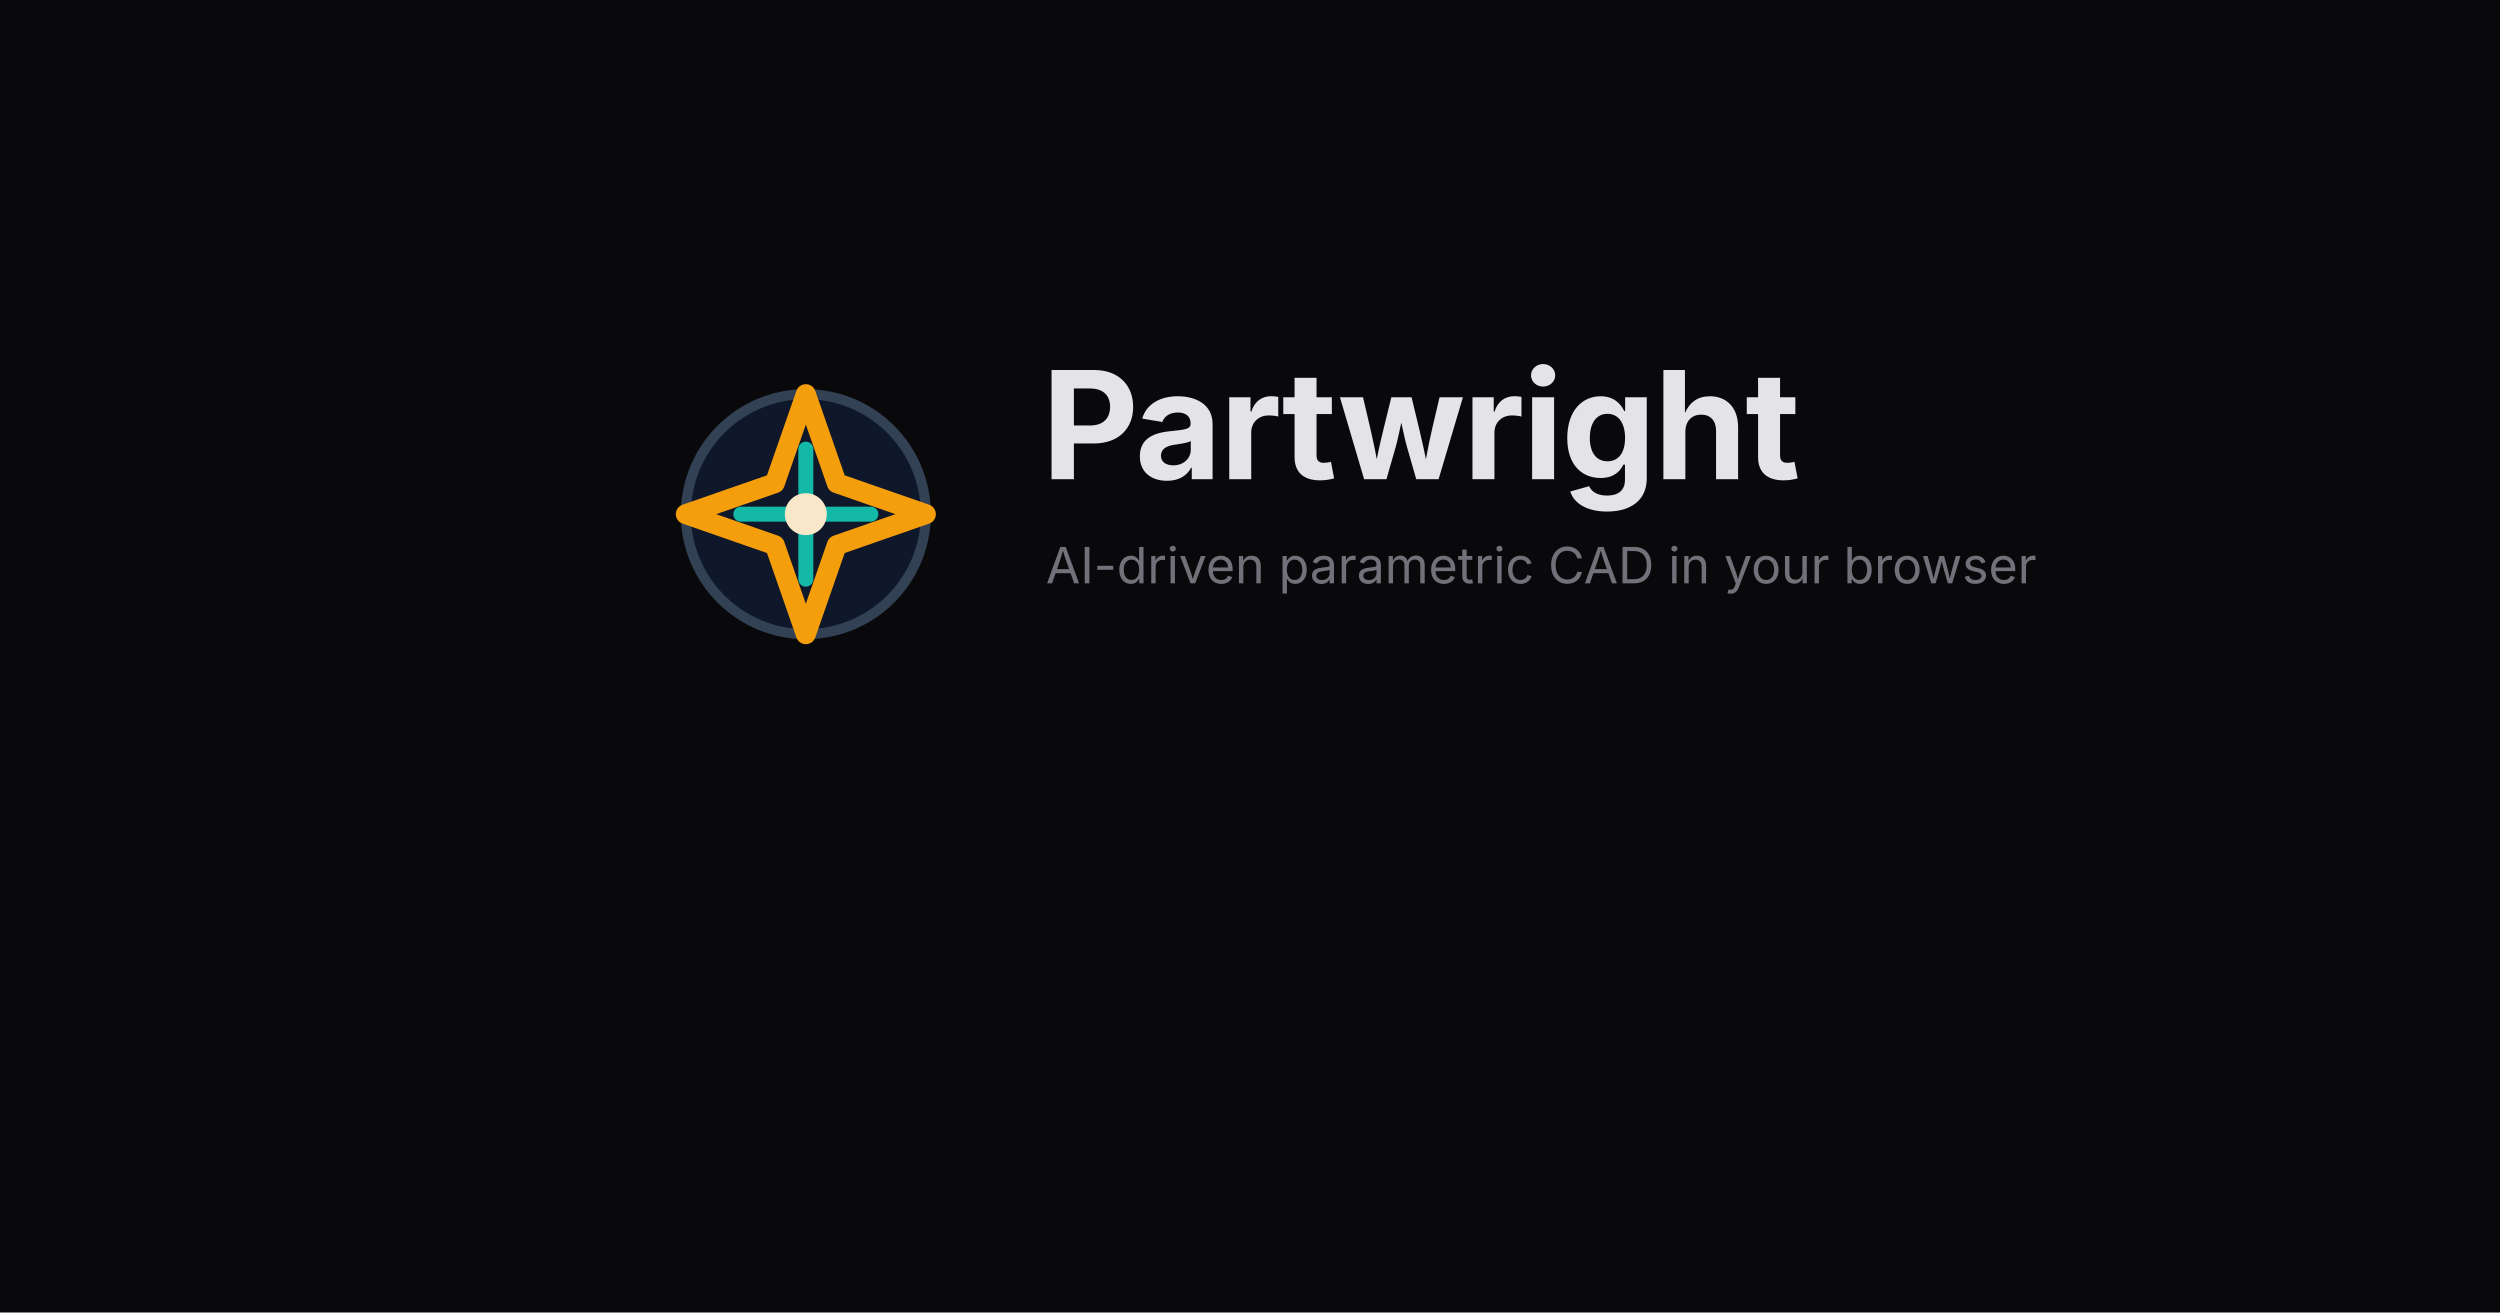
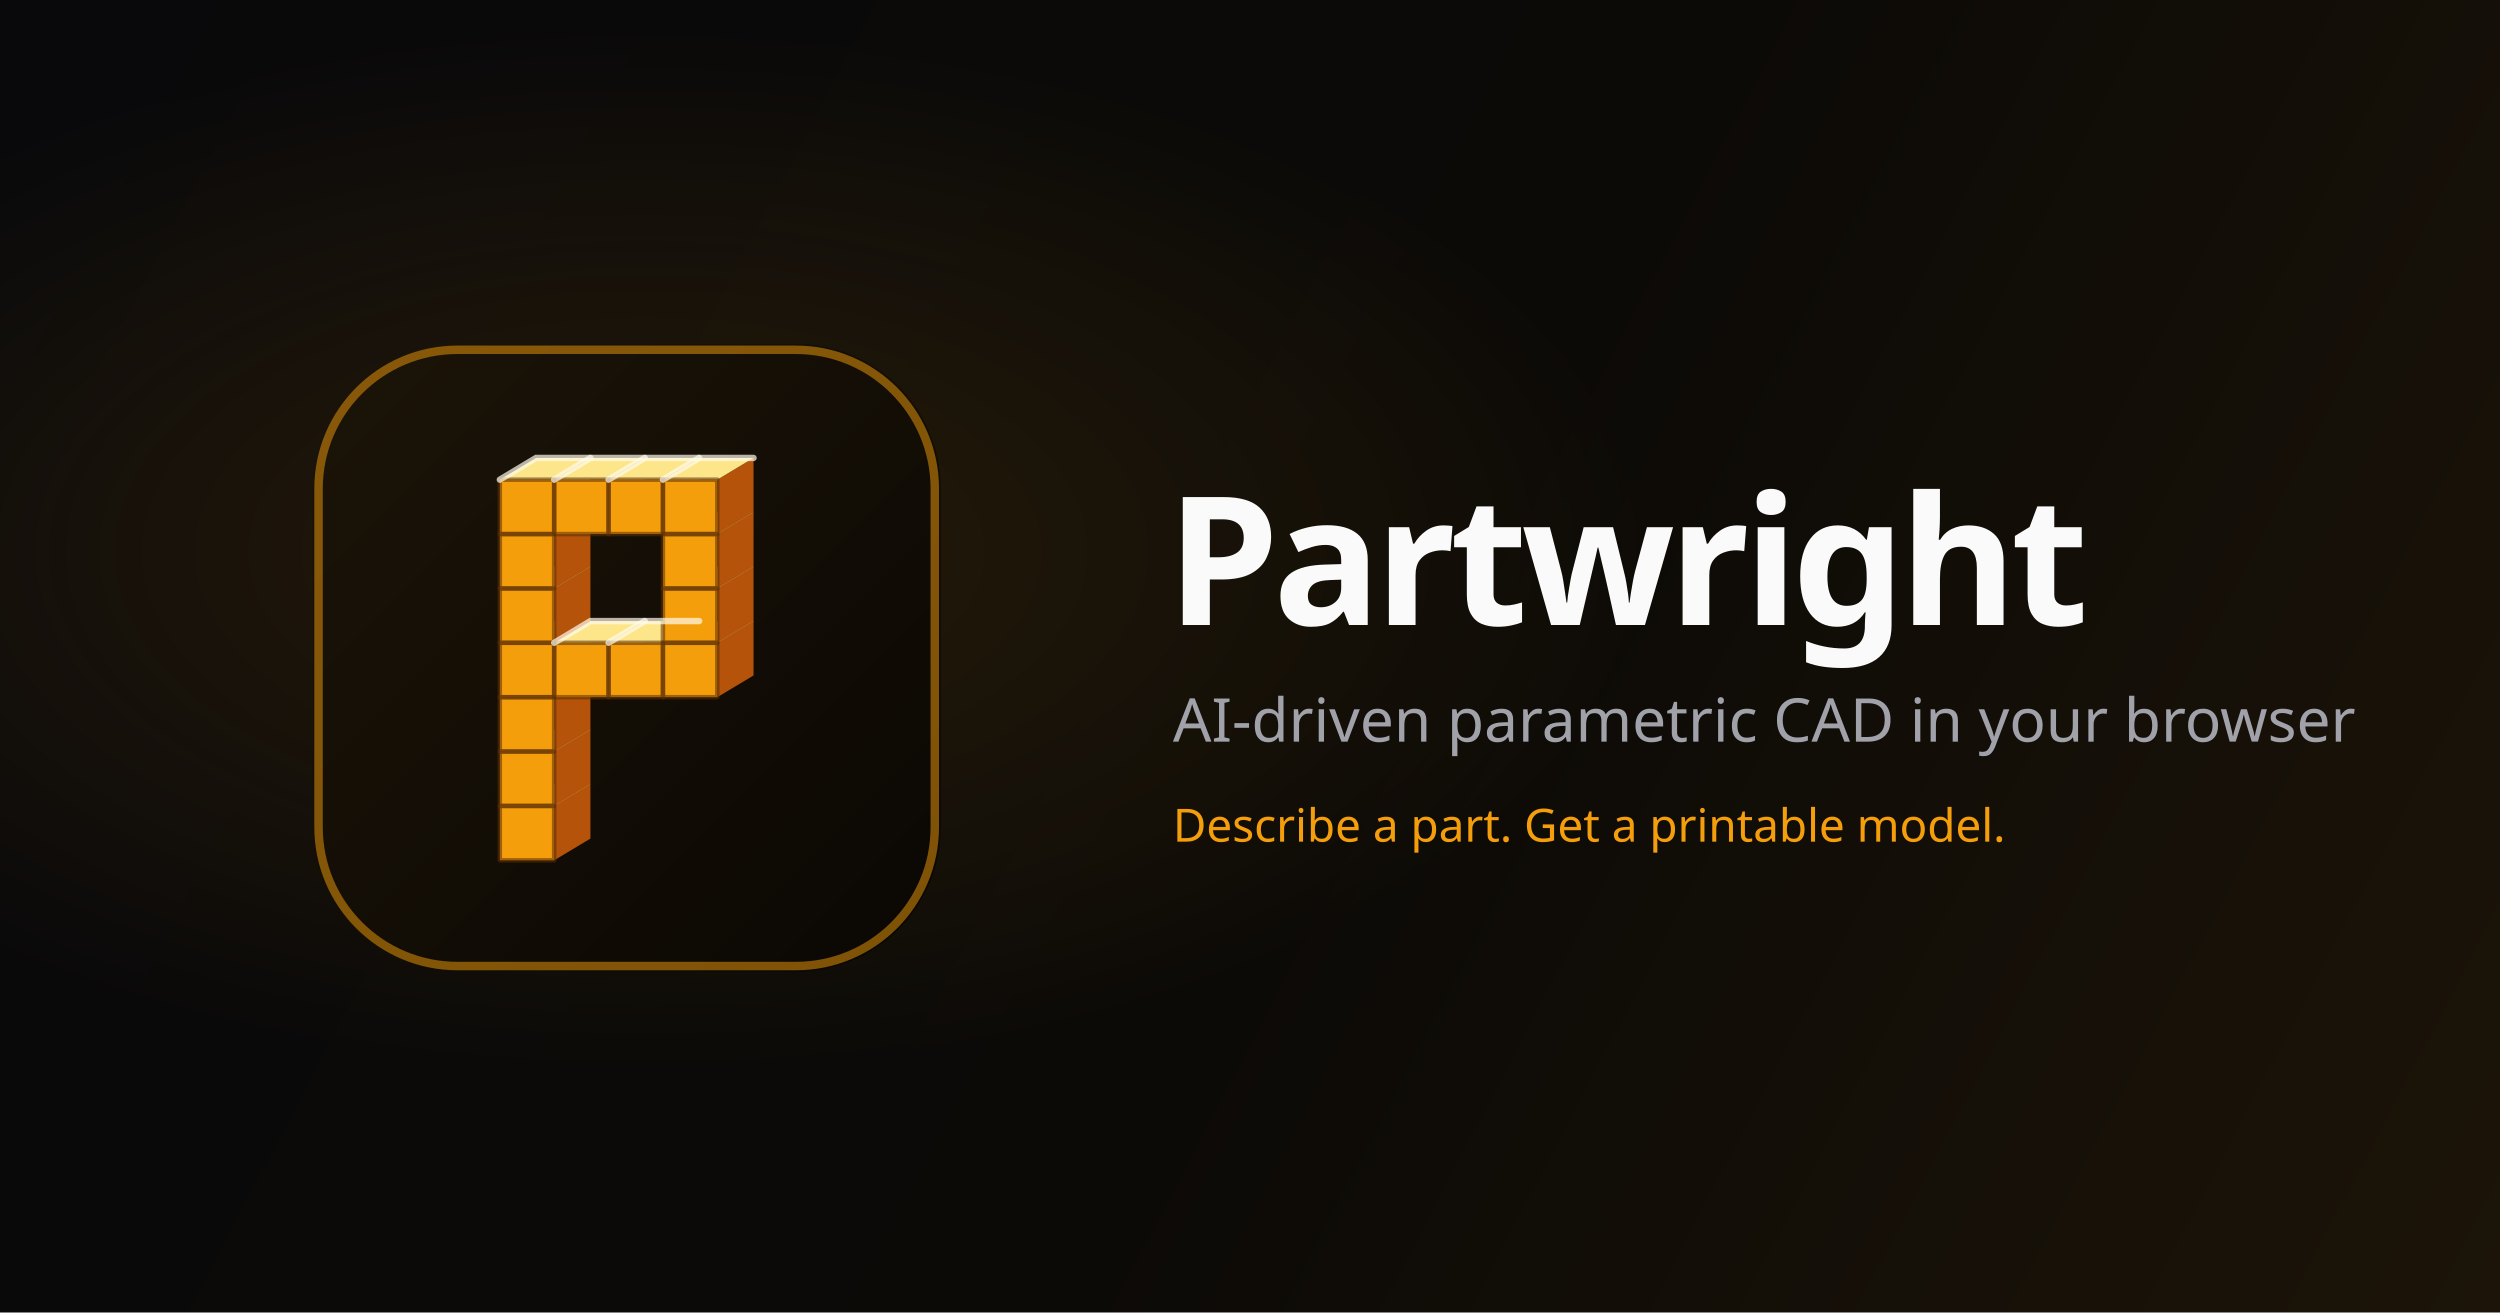
<svg xmlns="http://www.w3.org/2000/svg" width="1200" height="630" viewBox="0 0 1200 630" fill="none">
  <defs>
-     <linearGradient id="bg" x1="0" y1="0" x2="1200" y2="630">
-       <stop offset="0%" stop-color="#09090b" />
-       <stop offset="50%" stop-color="#0f172a" />
-       <stop offset="100%" stop-color="#1e1b4b" />
+     <linearGradient id="bg" x1="0" y1="0" x2="1200" y2="630" gradientUnits="userSpaceOnUse">
+       <stop offset="0" stop-color="#09090b" />
+       <stop offset="0.55" stop-color="#0c0a07" />
+       <stop offset="1" stop-color="#1c1408" />
    </linearGradient>
-     <linearGradient id="mesh" x1="300" y1="160" x2="460" y2="330">
-       <stop offset="0%" stop-color="#f59e0b" />
-       <stop offset="100%" stop-color="#14b8a6" />
-     </linearGradient>
+     <radialGradient id="glow" cx="0.26" cy="0.42" r="0.4" gradientUnits="objectBoundingBox">
+       <stop offset="0" stop-color="#f59e0b" stop-opacity="0.12" />
+       <stop offset="1" stop-color="#f59e0b" stop-opacity="0" />
+     </radialGradient>
  </defs>
  <rect width="1200" height="630" fill="url(#bg)" />
-   <g transform="translate(310, 170) scale(2.4)">
-     <circle cx="32" cy="32" r="24" fill="#0f172a" stroke="#334155" stroke-width="2" />
-     <path d="M32 8l6.2 17.8L56 32l-17.8 6.2L32 56l-6.2-17.8L8 32l17.8-6.2L32 8z" fill="none" stroke="#f59e0b" stroke-width="4" stroke-linejoin="round" />
-     <path d="M32 19v26M19 32h26" stroke="#14b8a6" stroke-width="3" stroke-linecap="round" />
-     <circle cx="32" cy="32" r="4.2" fill="#f8e7c9" />
+   <rect width="1200" height="630" fill="url(#glow)" />
+   <g transform="translate(150 165) scale(2.9)">
+     <defs>
+       <linearGradient id="tileog" x1="0" y1="0" x2="104" y2="104" gradientUnits="userSpaceOnUse">
+         <stop offset="0" stop-color="#1c1408" />
+         <stop offset="1" stop-color="#0a0703" />
+       </linearGradient>
+       <clipPath id="clipog">
+         <rect x="0" y="0" width="104" height="104" rx="24" />
+       </clipPath>
+     </defs>
+     <rect x="0" y="0" width="104" height="104" rx="24" fill="url(#tileog)" />
+     <g clip-path="url(#clipog)">
+       <g transform="translate(4 6) scale(1.5)">
+         <polygon points="24,47 24,53 28,50.6 28,44.6" fill="#b45309" />
+         <polygon points="18,47 24,47 28,44.6 22,44.6" fill="#fde68a" />
+         <polygon points="18,47 24,47 24,53 18,53" fill="#f59e0b" />
+         <polygon points="24,41 24,47 28,44.6 28,38.6" fill="#b45309" />
+         <polygon points="18,41 24,41 28,38.6 22,38.6" fill="#fde68a" />
+         <polygon points="18,41 24,41 24,47 18,47" fill="#f59e0b" />
+         <polygon points="24,35 24,41 28,38.6 28,32.6" fill="#b45309" />
+         <polygon points="18,35 24,35 28,32.6 22,32.6" fill="#fde68a" />
+         <polygon points="18,35 24,35 24,41 18,41" fill="#f59e0b" />
+         <polygon points="24,29 24,35 28,32.6 28,26.6" fill="#b45309" />
+         <polygon points="18,29 24,29 28,26.6 22,26.6" fill="#fde68a" />
+         <polygon points="18,29 24,29 24,35 18,35" fill="#f59e0b" />
+         <polygon points="30,29 30,35 34,32.6 34,26.6" fill="#b45309" />
+         <polygon points="24,29 30,29 34,26.6 28,26.6" fill="#fde68a" />
+         <polygon points="24,29 30,29 30,35 24,35" fill="#f59e0b" />
+         <polygon points="36,29 36,35 40,32.6 40,26.6" fill="#b45309" />
+         <polygon points="30,29 36,29 40,26.6 34,26.6" fill="#fde68a" />
+         <polygon points="30,29 36,29 36,35 30,35" fill="#f59e0b" />
+         <polygon points="42,29 42,35 46,32.6 46,26.6" fill="#b45309" />
+         <polygon points="36,29 42,29 46,26.6 40,26.6" fill="#fde68a" />
+         <polygon points="36,29 42,29 42,35 36,35" fill="#f59e0b" />
+         <polygon points="24,23 24,29 28,26.6 28,20.6" fill="#b45309" />
+         <polygon points="18,23 24,23 28,20.6 22,20.6" fill="#fde68a" />
+         <polygon points="18,23 24,23 24,29 18,29" fill="#f59e0b" />
+         <polygon points="42,23 42,29 46,26.6 46,20.6" fill="#b45309" />
+         <polygon points="36,23 42,23 46,20.6 40,20.6" fill="#fde68a" />
+         <polygon points="36,23 42,23 42,29 36,29" fill="#f59e0b" />
+         <polygon points="24,17 24,23 28,20.6 28,14.6" fill="#b45309" />
+         <polygon points="18,17 24,17 28,14.6 22,14.6" fill="#fde68a" />
+         <polygon points="18,17 24,17 24,23 18,23" fill="#f59e0b" />
+         <polygon points="42,17 42,23 46,20.6 46,14.6" fill="#b45309" />
+         <polygon points="36,17 42,17 46,14.6 40,14.6" fill="#fde68a" />
+         <polygon points="36,17 42,17 42,23 36,23" fill="#f59e0b" />
+         <polygon points="24,11 24,17 28,14.6 28,8.6" fill="#b45309" />
+         <polygon points="18,11 24,11 28,8.6 22,8.6" fill="#fde68a" />
+         <polygon points="18,11 24,11 24,17 18,17" fill="#f59e0b" />
+         <polygon points="30,11 30,17 34,14.6 34,8.6" fill="#b45309" />
+         <polygon points="24,11 30,11 34,8.6 28,8.6" fill="#fde68a" />
+         <polygon points="24,11 30,11 30,17 24,17" fill="#f59e0b" />
+         <polygon points="36,11 36,17 40,14.6 40,8.6" fill="#b45309" />
+         <polygon points="30,11 36,11 40,8.6 34,8.6" fill="#fde68a" />
+         <polygon points="30,11 36,11 36,17 30,17" fill="#f59e0b" />
+         <polygon points="42,11 42,17 46,14.6 46,8.6" fill="#b45309" />
+         <polygon points="36,11 42,11 46,8.6 40,8.6" fill="#fde68a" />
+         <polygon points="36,11 42,11 42,17 36,17" fill="#f59e0b" />
+         <polygon points="18,11 24,11 24,17 18,17" fill="none" stroke="#5c2e05" stroke-width="0.5" stroke-opacity="0.55" stroke-linejoin="round" />
+         <polygon points="24,11 30,11 30,17 24,17" fill="none" stroke="#5c2e05" stroke-width="0.5" stroke-opacity="0.55" stroke-linejoin="round" />
+         <polygon points="30,11 36,11 36,17 30,17" fill="none" stroke="#5c2e05" stroke-width="0.5" stroke-opacity="0.55" stroke-linejoin="round" />
+         <polygon points="36,11 42,11 42,17 36,17" fill="none" stroke="#5c2e05" stroke-width="0.5" stroke-opacity="0.55" stroke-linejoin="round" />
+         <polygon points="18,17 24,17 24,23 18,23" fill="none" stroke="#5c2e05" stroke-width="0.5" stroke-opacity="0.55" stroke-linejoin="round" />
+         <polygon points="36,17 42,17 42,23 36,23" fill="none" stroke="#5c2e05" stroke-width="0.5" stroke-opacity="0.55" stroke-linejoin="round" />
+         <polygon points="18,23 24,23 24,29 18,29" fill="none" stroke="#5c2e05" stroke-width="0.5" stroke-opacity="0.55" stroke-linejoin="round" />
+         <polygon points="36,23 42,23 42,29 36,29" fill="none" stroke="#5c2e05" stroke-width="0.5" stroke-opacity="0.55" stroke-linejoin="round" />
+         <polygon points="18,29 24,29 24,35 18,35" fill="none" stroke="#5c2e05" stroke-width="0.5" stroke-opacity="0.55" stroke-linejoin="round" />
+         <polygon points="24,29 30,29 30,35 24,35" fill="none" stroke="#5c2e05" stroke-width="0.5" stroke-opacity="0.55" stroke-linejoin="round" />
+         <polygon points="30,29 36,29 36,35 30,35" fill="none" stroke="#5c2e05" stroke-width="0.5" stroke-opacity="0.55" stroke-linejoin="round" />
+         <polygon points="36,29 42,29 42,35 36,35" fill="none" stroke="#5c2e05" stroke-width="0.5" stroke-opacity="0.55" stroke-linejoin="round" />
+         <polygon points="18,35 24,35 24,41 18,41" fill="none" stroke="#5c2e05" stroke-width="0.5" stroke-opacity="0.55" stroke-linejoin="round" />
+         <polygon points="18,41 24,41 24,47 18,47" fill="none" stroke="#5c2e05" stroke-width="0.5" stroke-opacity="0.55" stroke-linejoin="round" />
+         <polygon points="18,47 24,47 24,53 18,53" fill="none" stroke="#5c2e05" stroke-width="0.5" stroke-opacity="0.55" stroke-linejoin="round" />
+         <path d="M18,11 L22,8.6 L28,8.6" fill="none" stroke="#fffbeb" stroke-width="0.7" stroke-linecap="round" opacity="0.7" />
+         <path d="M24,11 L28,8.6 L34,8.6" fill="none" stroke="#fffbeb" stroke-width="0.7" stroke-linecap="round" opacity="0.7" />
+         <path d="M30,11 L34,8.6 L40,8.6" fill="none" stroke="#fffbeb" stroke-width="0.7" stroke-linecap="round" opacity="0.7" />
+         <path d="M36,11 L40,8.6 L46,8.6" fill="none" stroke="#fffbeb" stroke-width="0.7" stroke-linecap="round" opacity="0.7" />
+         <path d="M24,29 L28,26.6 L34,26.6" fill="none" stroke="#fffbeb" stroke-width="0.7" stroke-linecap="round" opacity="0.7" />
+         <path d="M30,29 L34,26.6 L40,26.6" fill="none" stroke="#fffbeb" stroke-width="0.7" stroke-linecap="round" opacity="0.7" />
+       </g>
+     </g>
+     <rect x="1" y="1" width="102" height="102" rx="23" fill="none" stroke="#f59e0b" stroke-width="1.4" stroke-opacity="0.5" />
  </g>
-   <text x="500" y="230" font-family="-apple-system, BlinkMacSystemFont, 'Segoe UI', system-ui, sans-serif" font-size="72" font-weight="700" fill="#e4e4e7" letter-spacing="-1">
-     Partwright
-   </text>
-   <text x="502" y="280" font-family="-apple-system, BlinkMacSystemFont, 'Segoe UI', system-ui, sans-serif" font-size="24" fill="#71717a">
-     AI-driven parametric CAD in your browser
-   </text>
+   <text x="560" y="300" font-family="'Sora','Segoe UI',system-ui,sans-serif" font-size="86" font-weight="800" fill="#fafafa" letter-spacing="-3">Partwright</text>
+   <text x="563" y="356" font-family="'Space Grotesk','Segoe UI',system-ui,sans-serif" font-size="29" fill="#a1a1aa">AI-driven parametric CAD in your browser</text>
+   <text x="563" y="404" font-family="'Space Grotesk','Segoe UI',system-ui,sans-serif" font-size="22" fill="#f59e0b">Describe a part. Get a printable model.</text>
</svg>
